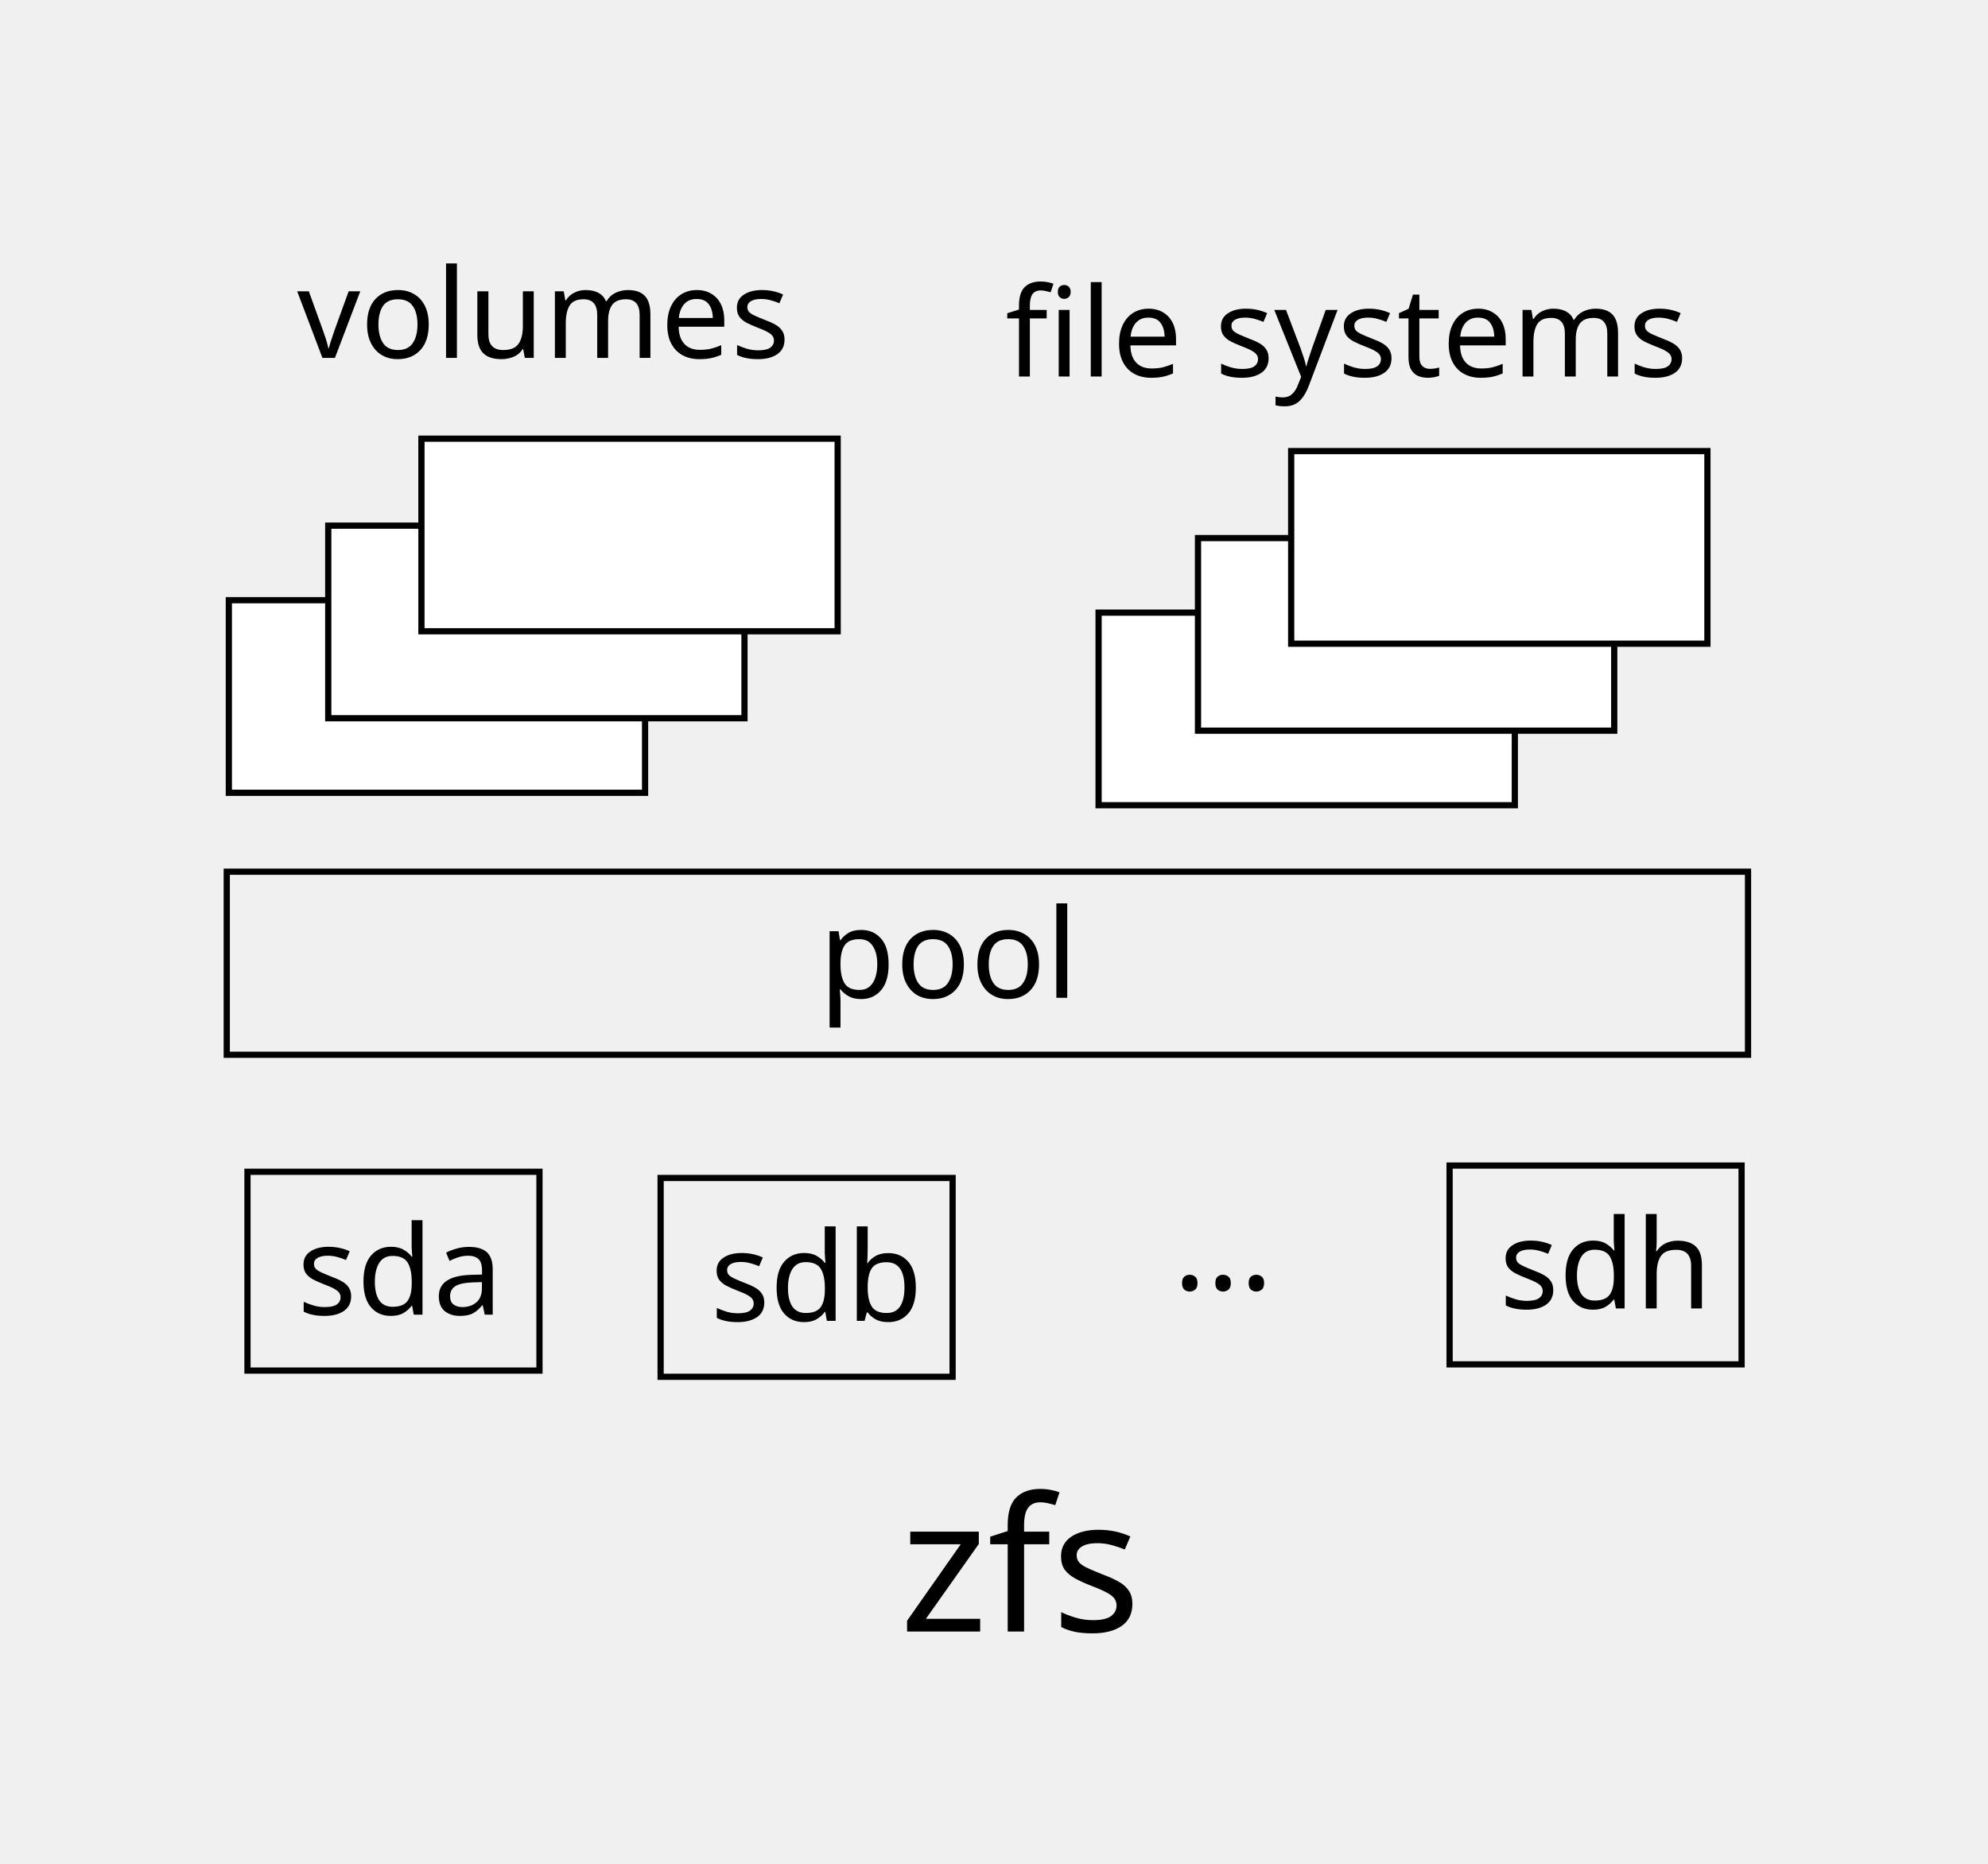
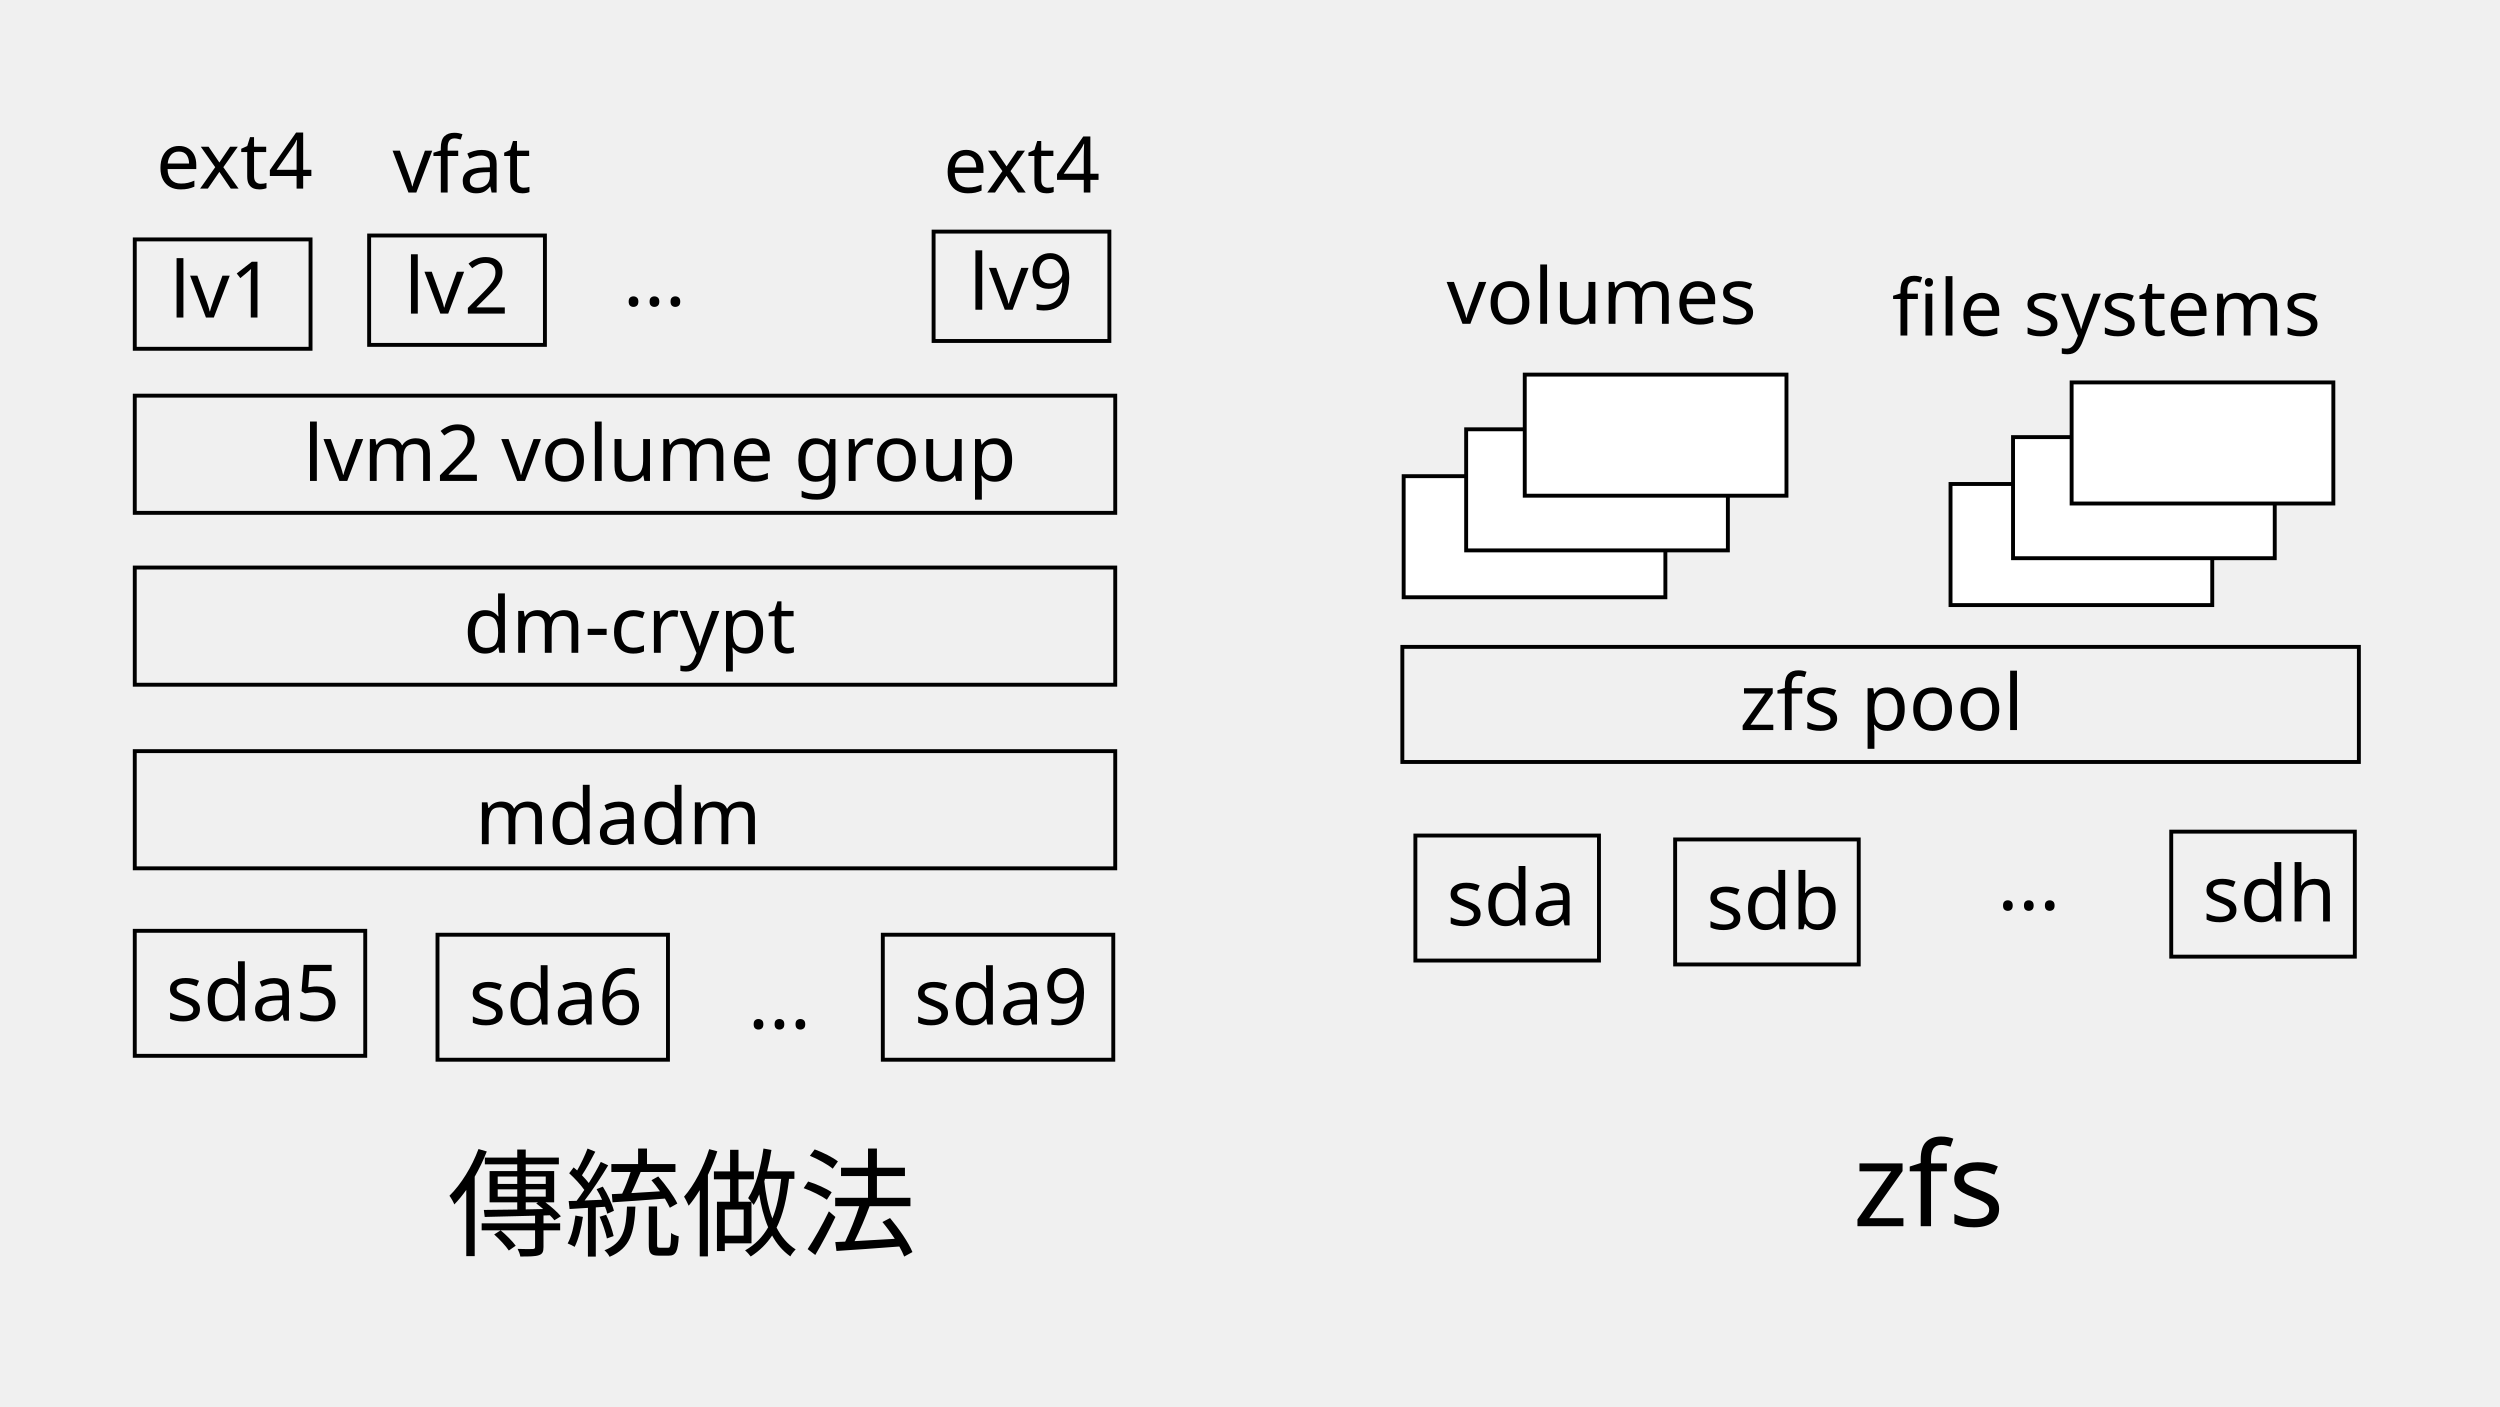
- <svg xmlns="http://www.w3.org/2000/svg" xmlns:xlink="http://www.w3.org/1999/xlink" width="320" height="300" viewBox="0 0 320 300" id="svg2" version="1.1">
+ <svg xmlns="http://www.w3.org/2000/svg" xmlns:xlink="http://www.w3.org/1999/xlink" width="640" height="360" viewBox="0 0 640 360" id="svg2" version="1.1">
  <defs id="defs4" />
-   <g id="layer1" transform="translate(-236.1639,-563.7522)">
-     <rect style="fill:none;fill-rule:evenodd;stroke:#000000;stroke-width:1px;stroke-linecap:butt;stroke-linejoin:miter;stroke-opacity:1" id="rect3336" width="244.872" height="29.465" x="272.664" y="704.063" />
-     <g id="g4144" transform="translate(6,-7)">
+   <g id="layer1" transform="translate(82.33612,-530.4617)">
+     <rect style="fill:none;fill-rule:evenodd;stroke:#000000;stroke-width:1px;stroke-linecap:butt;stroke-linejoin:miter;stroke-opacity:1" id="rect3336" width="244.872" height="29.465" x="276.664" y="696.063" />
+     <g id="g4144" transform="translate(10,-15)">
      <rect y="759.362" x="270" height="32" width="47" id="rect4138" style="fill:none;stroke:#000000;stroke-opacity:1" />
      <text id="text4140" y="782.362" x="278" style="font-style:normal;font-weight:normal;font-size:20px;line-height:125%;font-family:sans-serif;letter-spacing:0px;word-spacing:0px;fill:#000000;fill-opacity:1;stroke:none;stroke-width:1px;stroke-linecap:butt;stroke-linejoin:miter;stroke-opacity:1" xml:space="preserve">
        <tspan y="782.362" x="278" id="tspan4142">sda</tspan>
      </text>
    </g>
-     <g transform="translate(72.5,-6.000023)" id="g4144-3">
+     <g transform="translate(76.5,-14.00002)" id="g4144-3">
      <rect y="759.362" x="270" height="32" width="47" id="rect4138-6" style="fill:none;stroke:#000000;stroke-opacity:1" />
      <text id="text4140-7" y="782.362" x="278" style="font-style:normal;font-weight:normal;font-size:20px;line-height:125%;font-family:sans-serif;letter-spacing:0px;word-spacing:0px;fill:#000000;fill-opacity:1;stroke:none;stroke-width:1px;stroke-linecap:butt;stroke-linejoin:miter;stroke-opacity:1" xml:space="preserve">
        <tspan y="782.362" x="278" id="tspan4142-5">sdb</tspan>
      </text>
    </g>
-     <g transform="translate(199.5,-8.000023)" id="g4144-35">
+     <g transform="translate(203.5,-16.00002)" id="g4144-35">
      <rect y="759.362" x="270" height="32" width="47" id="rect4138-62" style="fill:none;stroke:#000000;stroke-opacity:1" />
      <text id="text4140-9" y="782.362" x="278" style="font-style:normal;font-weight:normal;font-size:20px;line-height:125%;font-family:sans-serif;letter-spacing:0px;word-spacing:0px;fill:#000000;fill-opacity:1;stroke:none;stroke-width:1px;stroke-linecap:butt;stroke-linejoin:miter;stroke-opacity:1" xml:space="preserve">
        <tspan y="782.362" x="278" id="tspan4142-1">sdh</tspan>
      </text>
    </g>
-     <text xml:space="preserve" style="font-style:normal;font-weight:normal;font-size:20px;line-height:125%;font-family:sans-serif;letter-spacing:0px;word-spacing:0px;fill:#000000;fill-opacity:1;stroke:none;stroke-width:1px;stroke-linecap:butt;stroke-linejoin:miter;stroke-opacity:1" x="425" y="771.362" id="text4185">
-       <tspan id="tspan4187" x="425" y="771.362">...</tspan>
+     <text xml:space="preserve" style="font-style:normal;font-weight:normal;font-size:20px;line-height:125%;font-family:sans-serif;letter-spacing:0px;word-spacing:0px;fill:#000000;fill-opacity:1;stroke:none;stroke-width:1px;stroke-linecap:butt;stroke-linejoin:miter;stroke-opacity:1" x="429" y="763.362" id="text4185">
+       <tspan id="tspan4187" x="429" y="763.362">...</tspan>
    </text>
-     <g id="g4197" transform="translate(6,-7)">
+     <g id="g4197" transform="translate(10,-15)">
      <rect y="667.362" x="267" height="31" width="67" id="rect4189" style="fill:#ffffff;fill-opacity:1;stroke:#000000;stroke-opacity:1" />
      <use height="100%" width="100%" transform="translate(16,-12)" id="use4191" xlink:href="#rect4189" y="0" x="0" />
      <use height="100%" width="100%" id="use4193" transform="translate(31,-26)" xlink:href="#rect4189" y="0" x="0" />
    </g>
    <use x="0" y="0" xlink:href="#g4197" id="use4202" transform="translate(140,2)" width="100%" height="100%" />
-     <text xml:space="preserve" style="font-style:normal;font-weight:normal;font-size:20px;line-height:125%;font-family:sans-serif;letter-spacing:0px;word-spacing:0px;fill:#000000;fill-opacity:1;stroke:none;stroke-width:1px;stroke-linecap:butt;stroke-linejoin:miter;stroke-opacity:1" x="284" y="621.362" id="text4204">
-       <tspan id="tspan4206" x="284" y="621.362">volumes</tspan>
+     <text xml:space="preserve" style="font-style:normal;font-weight:normal;font-size:20px;line-height:125%;font-family:sans-serif;letter-spacing:0px;word-spacing:0px;fill:#000000;fill-opacity:1;stroke:none;stroke-width:1px;stroke-linecap:butt;stroke-linejoin:miter;stroke-opacity:1" x="288" y="613.362" id="text4204">
+       <tspan id="tspan4206" x="288" y="613.362">volumes</tspan>
    </text>
-     <text xml:space="preserve" style="font-style:normal;font-weight:normal;font-size:20px;line-height:125%;font-family:sans-serif;letter-spacing:0px;word-spacing:0px;fill:#000000;fill-opacity:1;stroke:none;stroke-width:1px;stroke-linecap:butt;stroke-linejoin:miter;stroke-opacity:1" x="398" y="624.362" id="text4208">
-       <tspan id="tspan4210" x="398" y="624.362">file systems</tspan>
+     <text xml:space="preserve" style="font-style:normal;font-weight:normal;font-size:20px;line-height:125%;font-family:sans-serif;letter-spacing:0px;word-spacing:0px;fill:#000000;fill-opacity:1;stroke:none;stroke-width:1px;stroke-linecap:butt;stroke-linejoin:miter;stroke-opacity:1" x="402" y="616.362" id="text4208">
+       <tspan id="tspan4210" x="402" y="616.362">file systems</tspan>
    </text>
-     <text xml:space="preserve" style="font-style:normal;font-weight:normal;font-size:20px;line-height:125%;font-family:sans-serif;letter-spacing:0px;word-spacing:0px;fill:#000000;fill-opacity:1;stroke:none;stroke-width:1px;stroke-linecap:butt;stroke-linejoin:miter;stroke-opacity:1" x="368" y="724.362" id="text4212">
-       <tspan id="tspan4214" x="368" y="724.362">pool</tspan>
+     <text xml:space="preserve" style="font-style:normal;font-weight:normal;font-size:20px;line-height:125%;font-family:sans-serif;letter-spacing:0px;word-spacing:0px;fill:#000000;fill-opacity:1;stroke:none;stroke-width:1px;stroke-linecap:butt;stroke-linejoin:miter;stroke-opacity:1" x="363" y="717.362" id="text4212">
+       <tspan id="tspan4214" x="363" y="717.362">zfs pool</tspan>
    </text>
-     <text xml:space="preserve" style="font-style:normal;font-weight:normal;font-size:30px;line-height:125%;font-family:sans-serif;letter-spacing:0px;word-spacing:0px;fill:#000000;fill-opacity:1;stroke:none;stroke-width:1px;stroke-linecap:butt;stroke-linejoin:miter;stroke-opacity:1" x="381" y="826.362" id="text4224">
-       <tspan id="tspan4226" x="381" y="826.362">zfs</tspan>
+     <text xml:space="preserve" style="font-style:normal;font-weight:normal;font-size:30px;line-height:125%;font-family:sans-serif;letter-spacing:0px;word-spacing:0px;fill:#000000;fill-opacity:1;stroke:none;stroke-width:1px;stroke-linecap:butt;stroke-linejoin:miter;stroke-opacity:1" x="392" y="844.362" id="text4224">
+       <tspan id="tspan4226" x="392" y="844.362">zfs</tspan>
+     </text>
+     <g id="g4144-36" transform="translate(-317.8361,9.389997)">
+       <rect y="759.362" x="270" height="32" width="59" id="rect4138-7" style="fill:none;stroke:#000000;stroke-opacity:1" />
+       <text id="text4140-5" y="782.362" x="278" style="font-style:normal;font-weight:normal;font-size:20px;line-height:125%;font-family:sans-serif;letter-spacing:0px;word-spacing:0px;fill:#000000;fill-opacity:1;stroke:none;stroke-width:1px;stroke-linecap:butt;stroke-linejoin:miter;stroke-opacity:1" xml:space="preserve">
+         <tspan y="782.362" x="278" id="tspan4142-3">sda5</tspan>
+       </text>
+     </g>
+     <g id="g4144-36-5" transform="translate(-240.3361,10.39)">
+       <rect y="759.362" x="270" height="32" width="59" id="rect4138-7-6" style="fill:none;stroke:#000000;stroke-opacity:1" />
+       <text id="text4140-5-2" y="782.362" x="278" style="font-style:normal;font-weight:normal;font-size:20px;line-height:125%;font-family:sans-serif;letter-spacing:0px;word-spacing:0px;fill:#000000;fill-opacity:1;stroke:none;stroke-width:1px;stroke-linecap:butt;stroke-linejoin:miter;stroke-opacity:1" xml:space="preserve">
+         <tspan y="782.362" x="278" id="tspan4142-3-9">sda6</tspan>
+       </text>
+     </g>
+     <g id="g4144-36-1" transform="translate(-126.3361,10.39)">
+       <rect y="759.362" x="270" height="32" width="59" id="rect4138-7-2" style="fill:none;stroke:#000000;stroke-opacity:1" />
+       <text id="text4140-5-7" y="782.362" x="278" style="font-style:normal;font-weight:normal;font-size:20px;line-height:125%;font-family:sans-serif;letter-spacing:0px;word-spacing:0px;fill:#000000;fill-opacity:1;stroke:none;stroke-width:1px;stroke-linecap:butt;stroke-linejoin:miter;stroke-opacity:1" xml:space="preserve">
+         <tspan y="782.362" x="278" id="tspan4142-3-0">sda9</tspan>
+       </text>
+     </g>
+     <text xml:space="preserve" style="font-style:normal;font-weight:normal;font-size:20px;line-height:125%;font-family:sans-serif;letter-spacing:0px;word-spacing:0px;fill:#000000;fill-opacity:1;stroke:none;stroke-width:1px;stroke-linecap:butt;stroke-linejoin:miter;stroke-opacity:1" x="109.164" y="793.752" id="text4223">
+       <tspan id="tspan4225" x="109.164" y="793.752">...</tspan>
+     </text>
+     <g id="g4245" transform="translate(1,30)">
+       <rect y="692.752" x="-48.836" height="30" width="251" id="rect3361" style="fill:none;fill-rule:evenodd;stroke:#000000;stroke-width:1px;stroke-linecap:butt;stroke-linejoin:miter;stroke-opacity:1" />
+       <text xml:space="preserve" style="font-style:normal;font-weight:normal;font-size:20px;line-height:125%;font-family:sans-serif;letter-spacing:0px;word-spacing:0px;fill:#000000;fill-opacity:1;stroke:none;stroke-width:1px;stroke-linecap:butt;stroke-linejoin:miter;stroke-opacity:1" x="38.32" y="716.582" id="text4140-5-9">
+         <tspan id="tspan4142-3-3" x="38.32" y="716.582">mdadm</tspan>
+       </text>
+     </g>
+     <g transform="translate(1,-17)" id="g4250">
+       <rect style="fill:none;fill-rule:evenodd;stroke:#000000;stroke-width:1px;stroke-linecap:butt;stroke-linejoin:miter;stroke-opacity:1" id="rect4252" width="251" height="30" x="-48.836" y="692.752" />
+       <text id="text4254" y="714.582" x="35.32" style="font-style:normal;font-weight:normal;font-size:20px;line-height:125%;font-family:sans-serif;letter-spacing:0px;word-spacing:0px;fill:#000000;fill-opacity:1;stroke:none;stroke-width:1px;stroke-linecap:butt;stroke-linejoin:miter;stroke-opacity:1" xml:space="preserve">
+         <tspan y="714.582" x="35.32" id="tspan4256">dm-crypt</tspan>
+       </text>
+     </g>
+     <g transform="translate(1,-61.00002)" id="g4250-6">
+       <rect style="fill:none;fill-rule:evenodd;stroke:#000000;stroke-width:1px;stroke-linecap:butt;stroke-linejoin:miter;stroke-opacity:1" id="rect4252-0" width="251" height="30" x="-48.836" y="692.752" />
+       <text id="text4254-6" y="714.582" x="-5.68" style="font-style:normal;font-weight:normal;font-size:20px;line-height:125%;font-family:sans-serif;letter-spacing:0px;word-spacing:0px;fill:#000000;fill-opacity:1;stroke:none;stroke-width:1px;stroke-linecap:butt;stroke-linejoin:miter;stroke-opacity:1" xml:space="preserve">
+         <tspan y="714.582" x="-5.68" id="tspan4256-2">lvm2 volume group</tspan>
+       </text>
+     </g>
+     <g id="g4326" transform="translate(3,12)">
+       <rect y="579.752" x="-50.836" height="28" width="45" id="rect4320" style="fill:none;stroke:#000000;stroke-opacity:1" />
+       <text id="text4322" y="599.752" x="-41.836" style="font-style:normal;font-weight:normal;font-size:20px;line-height:125%;font-family:sans-serif;letter-spacing:0px;word-spacing:0px;fill:#000000;fill-opacity:1;stroke:none;stroke-width:1px;stroke-linecap:butt;stroke-linejoin:miter;stroke-opacity:1" xml:space="preserve">
+         <tspan y="599.752" x="-41.836" id="tspan4324">lv1</tspan>
+       </text>
+     </g>
+     <g id="g4331" transform="translate(63,11)">
+       <rect style="fill:none;stroke:#000000;stroke-opacity:1" id="rect4333" width="45" height="28" x="-50.836" y="579.752" />
+       <text xml:space="preserve" style="font-style:normal;font-weight:normal;font-size:20px;line-height:125%;font-family:sans-serif;letter-spacing:0px;word-spacing:0px;fill:#000000;fill-opacity:1;stroke:none;stroke-width:1px;stroke-linecap:butt;stroke-linejoin:miter;stroke-opacity:1" x="-41.836" y="599.752" id="text4335">
+         <tspan id="tspan4337" x="-41.836" y="599.752">lv2</tspan>
+       </text>
+     </g>
+     <text xml:space="preserve" style="font-style:normal;font-weight:normal;font-size:20px;line-height:125%;font-family:sans-serif;letter-spacing:0px;word-spacing:0px;fill:#000000;fill-opacity:1;stroke:none;stroke-width:1px;stroke-linecap:butt;stroke-linejoin:miter;stroke-opacity:1" x="77.164" y="608.752" id="text4339">
+       <tspan id="tspan4341" x="77.164" y="608.752">...</tspan>
+     </text>
+     <g id="g4331-8" transform="translate(207.5,9.999983)">
+       <rect style="fill:none;stroke:#000000;stroke-opacity:1" id="rect4333-7" width="45" height="28" x="-50.836" y="579.752" />
+       <text xml:space="preserve" style="font-style:normal;font-weight:normal;font-size:20px;line-height:125%;font-family:sans-serif;letter-spacing:0px;word-spacing:0px;fill:#000000;fill-opacity:1;stroke:none;stroke-width:1px;stroke-linecap:butt;stroke-linejoin:miter;stroke-opacity:1" x="-41.836" y="599.752" id="text4335-9">
+         <tspan id="tspan4337-2" x="-41.836" y="599.752">lv9</tspan>
+       </text>
+     </g>
+     <text xml:space="preserve" style="font-style:normal;font-weight:normal;font-size:20px;line-height:125%;font-family:sans-serif;letter-spacing:0px;word-spacing:0px;fill:#000000;fill-opacity:1;stroke:none;stroke-width:1px;stroke-linecap:butt;stroke-linejoin:miter;stroke-opacity:1" x="-42.356" y="578.752" id="text4367">
+       <tspan id="tspan4369" x="-42.356" y="578.752">ext4</tspan>
+     </text>
+     <text xml:space="preserve" style="font-style:normal;font-weight:normal;font-size:20px;line-height:125%;font-family:sans-serif;letter-spacing:0px;word-spacing:0px;fill:#000000;fill-opacity:1;stroke:none;stroke-width:1px;stroke-linecap:butt;stroke-linejoin:miter;stroke-opacity:1" x="18.164" y="579.752" id="text4371">
+       <tspan id="tspan4373" x="18.164" y="579.752">vfat</tspan>
+     </text>
+     <text xml:space="preserve" style="font-style:normal;font-weight:normal;font-size:20px;line-height:125%;font-family:sans-serif;letter-spacing:0px;word-spacing:0px;fill:#000000;fill-opacity:1;stroke:none;stroke-width:1px;stroke-linecap:butt;stroke-linejoin:miter;stroke-opacity:1" x="159.164" y="579.752" id="text4375">
+       <tspan id="tspan4377" x="159.164" y="579.752">ext4</tspan>
+     </text>
+     <text xml:space="preserve" style="font-style:normal;font-variant:normal;font-weight:normal;font-stretch:normal;font-size:30px;line-height:125%;font-family:'AR PL UKai TW';-inkscape-font-specification:'AR PL UKai TW';letter-spacing:0px;word-spacing:0px;fill:#000000;fill-opacity:1;stroke:none;stroke-width:1px;stroke-linecap:butt;stroke-linejoin:miter;stroke-opacity:1" x="32.235" y="849.692" id="text4224-0">
+       <tspan id="tspan4226-2" x="32.235" y="849.692">傳統做法</tspan>
    </text>
  </g>
</svg>
